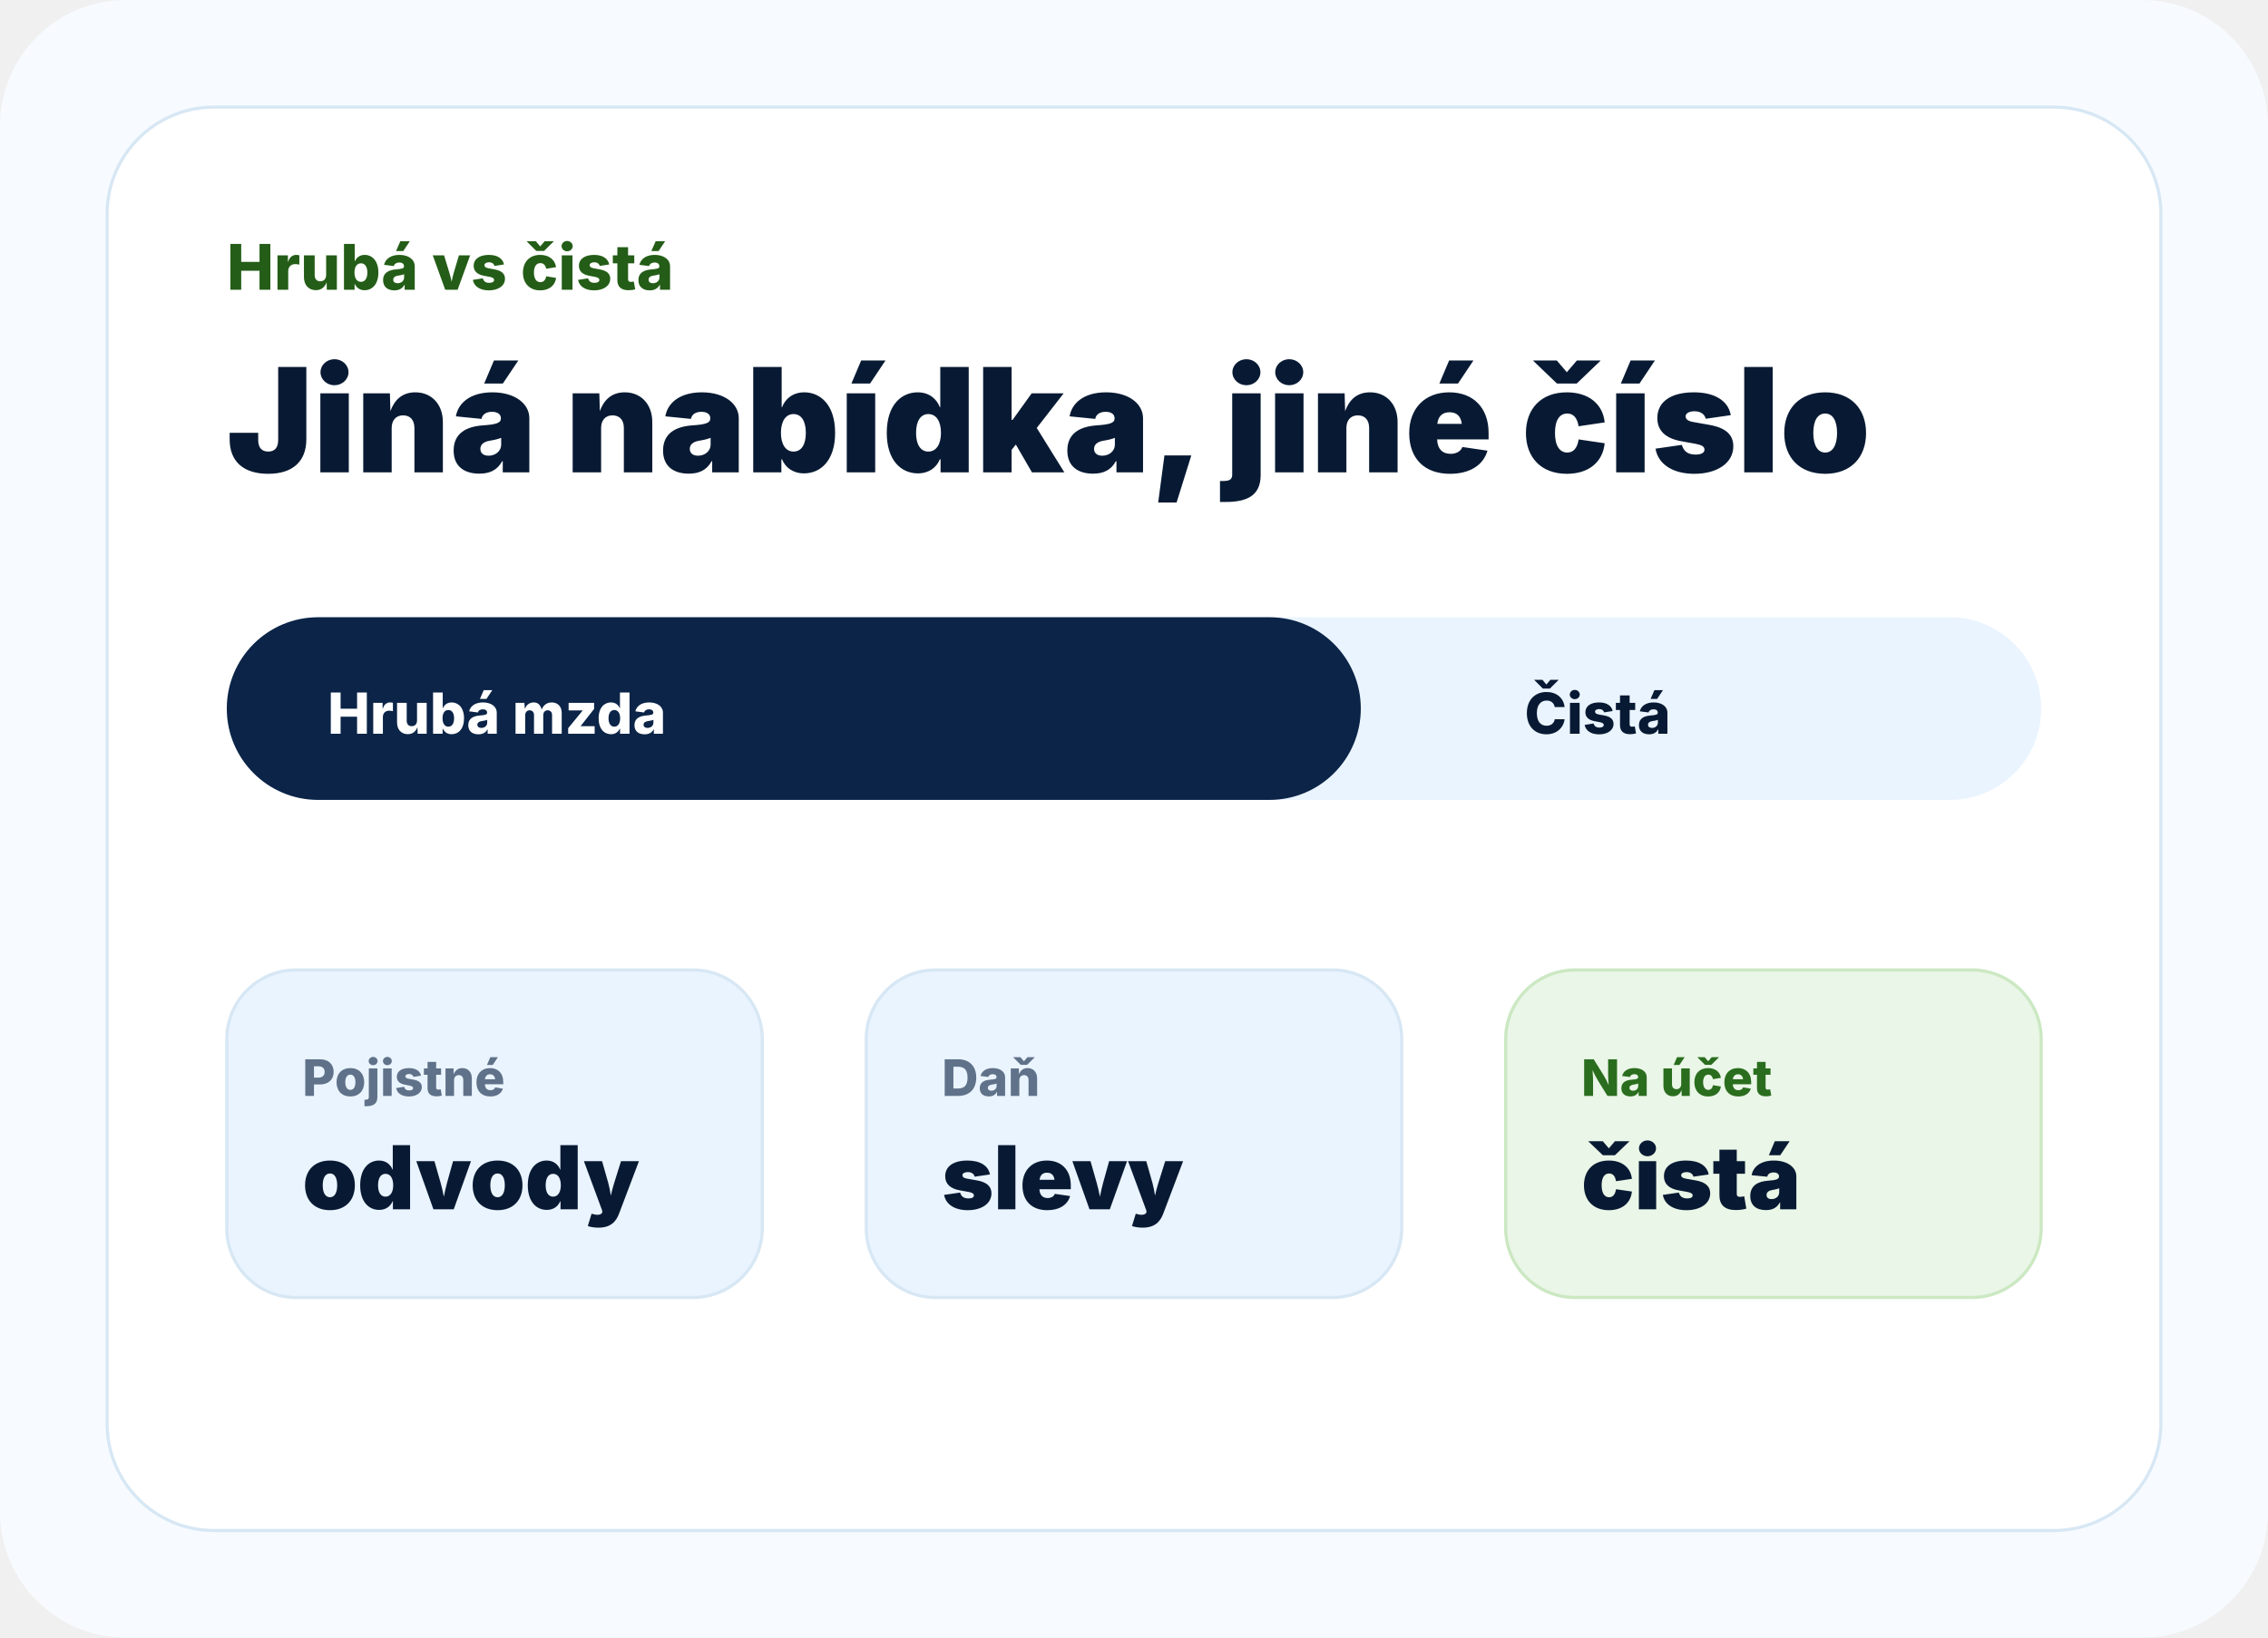
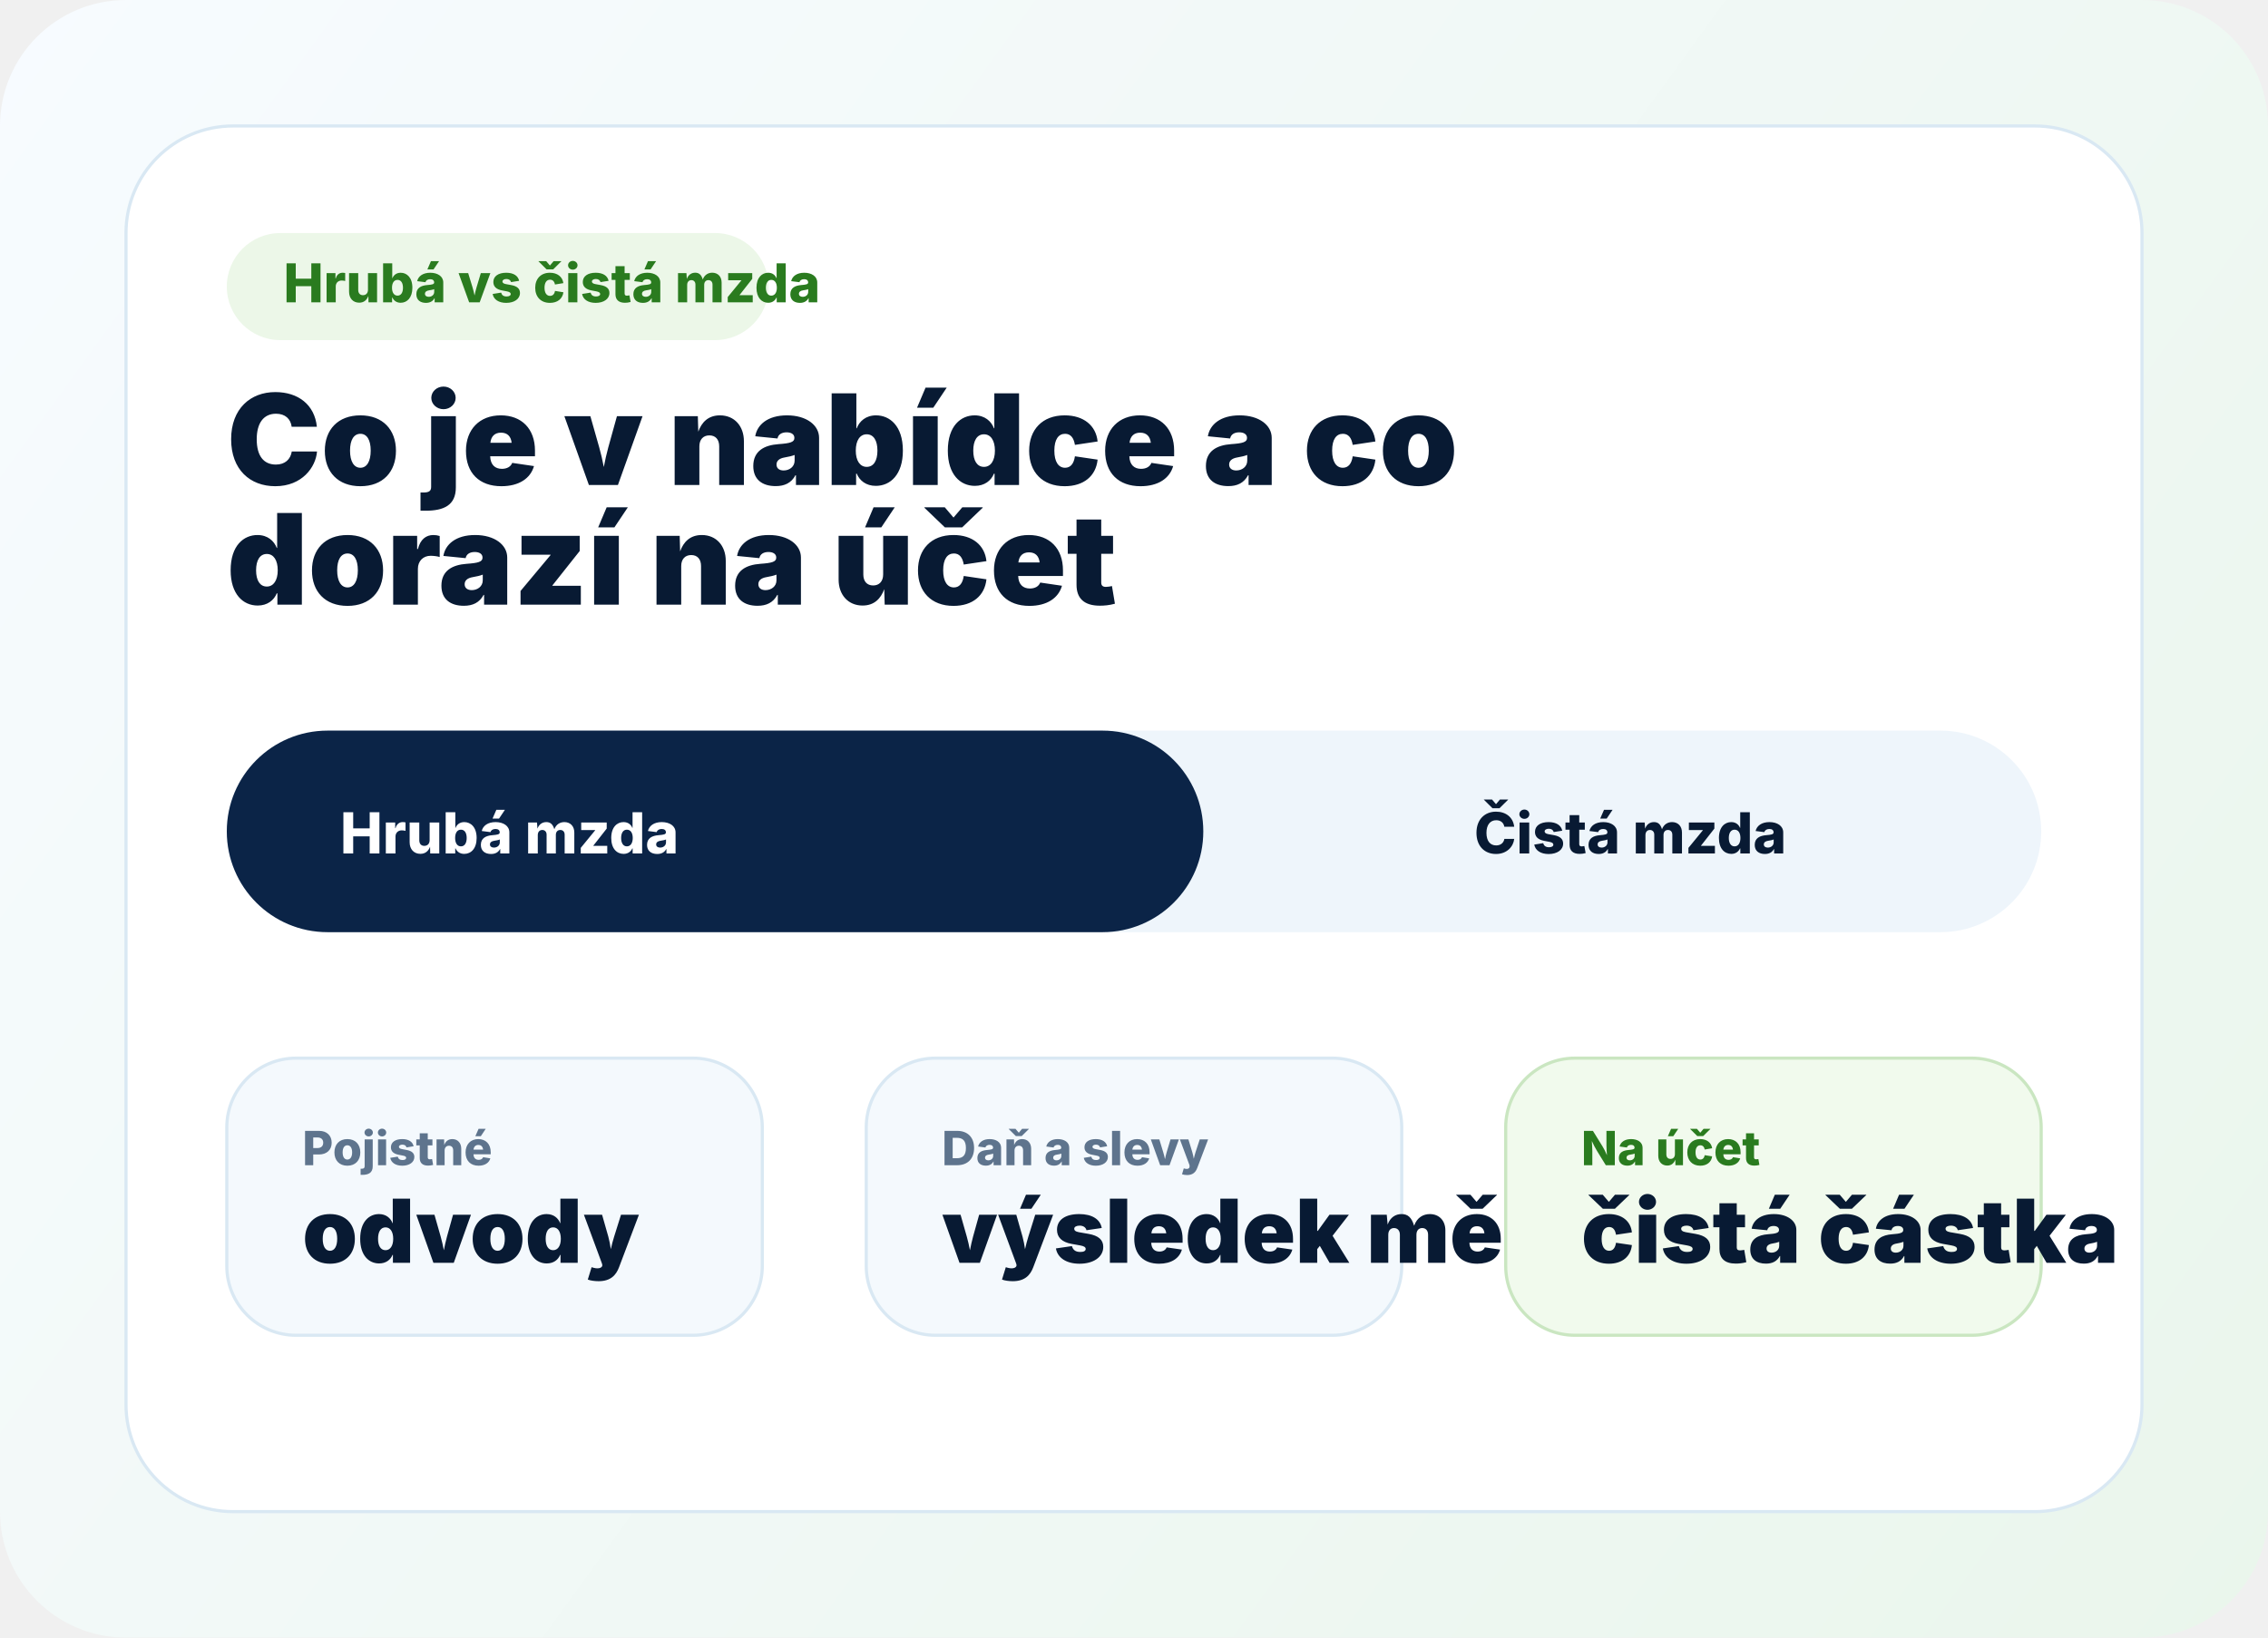
<svg xmlns="http://www.w3.org/2000/svg" width="720" height="520" viewBox="0 0 720 520" fill="none">
  <rect width="720" height="520" rx="40" fill="url(#bg)" />
-   <rect x="34" y="34" width="652" height="452" rx="34" fill="#FFFFFF" stroke="#D7E7F4" />
-   <text x="72" y="92" fill="#245D17" font-family="Inter, Arial, sans-serif" font-size="20" font-weight="800">Hrubá vs čistá</text>
-   <text x="72" y="150" fill="#081A33" font-family="Inter, Arial, sans-serif" font-size="46" font-weight="900">Jiná nabídka, jiné číslo</text>
-   <rect x="72" y="196" width="576" height="58" rx="29" fill="#EAF4FF" />
-   <rect x="72" y="196" width="360" height="58" rx="29" fill="#0B2447" />
-   <text x="104" y="233" fill="#FFFFFF" font-family="Inter, Arial, sans-serif" font-size="18" font-weight="800">Hrubá mzda</text>
-   <text x="484" y="233" fill="#081A33" font-family="Inter, Arial, sans-serif" font-size="18" font-weight="800">Čistá</text>
+   <rect x="40" y="40" width="640" height="440" rx="34" fill="#FFFFFF" stroke="#D9E8F3" />
+   <rect x="72" y="74" width="172" height="34" rx="17" fill="#ECF7E8" />
+   <text x="90" y="96" fill="#2A7B1F" font-family="Inter, Arial, sans-serif" font-size="17" font-weight="800">Hrubá vs čistá mzda</text>
+   <text x="72" y="154" fill="#081A33" font-family="Inter, Arial, sans-serif" font-size="40" font-weight="900">Co je v nabídce a co</text>
+   <text x="72" y="192" fill="#081A33" font-family="Inter, Arial, sans-serif" font-size="40" font-weight="900">dorazí na účet</text>
+   <rect x="72" y="232" width="576" height="64" rx="32" fill="#EEF5FB" />
+   <rect x="72" y="232" width="310" height="64" rx="32" fill="#0B2447" />
+   <text x="108" y="271" fill="#FFFFFF" font-family="Inter, Arial, sans-serif" font-size="18" font-weight="800">Hrubá mzda</text>
+   <text x="468" y="271" fill="#081A33" font-family="Inter, Arial, sans-serif" font-size="18" font-weight="800">Čistá mzda</text>
  <g>
-     <rect x="72" y="308" width="170" height="104" rx="22" fill="#EAF4FF" stroke="#D7E7F4" />
-     <text x="96" y="348" fill="#607289" font-family="Inter, Arial, sans-serif" font-size="16" font-weight="800">Pojistné</text>
-     <text x="96" y="384" fill="#081A33" font-family="Inter, Arial, sans-serif" font-size="28" font-weight="900">odvody</text>
+     <rect x="72" y="336" width="170" height="88" rx="22" fill="#F4F9FD" stroke="#D9E8F3" />
+     <text x="96" y="370" fill="#5E748D" font-family="Inter, Arial, sans-serif" font-size="15" font-weight="800">Pojistné</text>
+     <text x="96" y="401" fill="#081A33" font-family="Inter, Arial, sans-serif" font-size="28" font-weight="900">odvody</text>
  </g>
  <g>
-     <rect x="275" y="308" width="170" height="104" rx="22" fill="#EAF4FF" stroke="#D7E7F4" />
-     <text x="299" y="348" fill="#607289" font-family="Inter, Arial, sans-serif" font-size="16" font-weight="800">Daň</text>
-     <text x="299" y="384" fill="#081A33" font-family="Inter, Arial, sans-serif" font-size="28" font-weight="900">slevy</text>
+     <rect x="275" y="336" width="170" height="88" rx="22" fill="#F4F9FD" stroke="#D9E8F3" />
+     <text x="299" y="370" fill="#5E748D" font-family="Inter, Arial, sans-serif" font-size="15" font-weight="800">Daň a slevy</text>
+     <text x="299" y="401" fill="#081A33" font-family="Inter, Arial, sans-serif" font-size="28" font-weight="900">výsledek mění</text>
  </g>
  <g>
-     <rect x="478" y="308" width="170" height="104" rx="22" fill="#EAF6E7" stroke="#CBE8C2" />
-     <text x="502" y="348" fill="#2A6D1E" font-family="Inter, Arial, sans-serif" font-size="16" font-weight="800">Na účet</text>
-     <text x="502" y="384" fill="#081A33" font-family="Inter, Arial, sans-serif" font-size="28" font-weight="900">čistá</text>
+     <rect x="478" y="336" width="170" height="88" rx="22" fill="#F1FAED" stroke="#CAE6C1" />
+     <text x="502" y="370" fill="#2A7B1F" font-family="Inter, Arial, sans-serif" font-size="15" font-weight="800">Na účet</text>
+     <text x="502" y="401" fill="#081A33" font-family="Inter, Arial, sans-serif" font-size="28" font-weight="900">čistá částka</text>
  </g>
  <defs>
-     <linearGradient id="bg" x1="0" y1="0" x2="720" y2="520">
+     <linearGradient id="bg" x1="0" y1="0" x2="720" y2="520" gradientUnits="userSpaceOnUse">
      <stop stop-color="#F7FBFF" />
      <stop offset="1" stop-color="#EAF6EC" />
    </linearGradient>
  </defs>
</svg>
